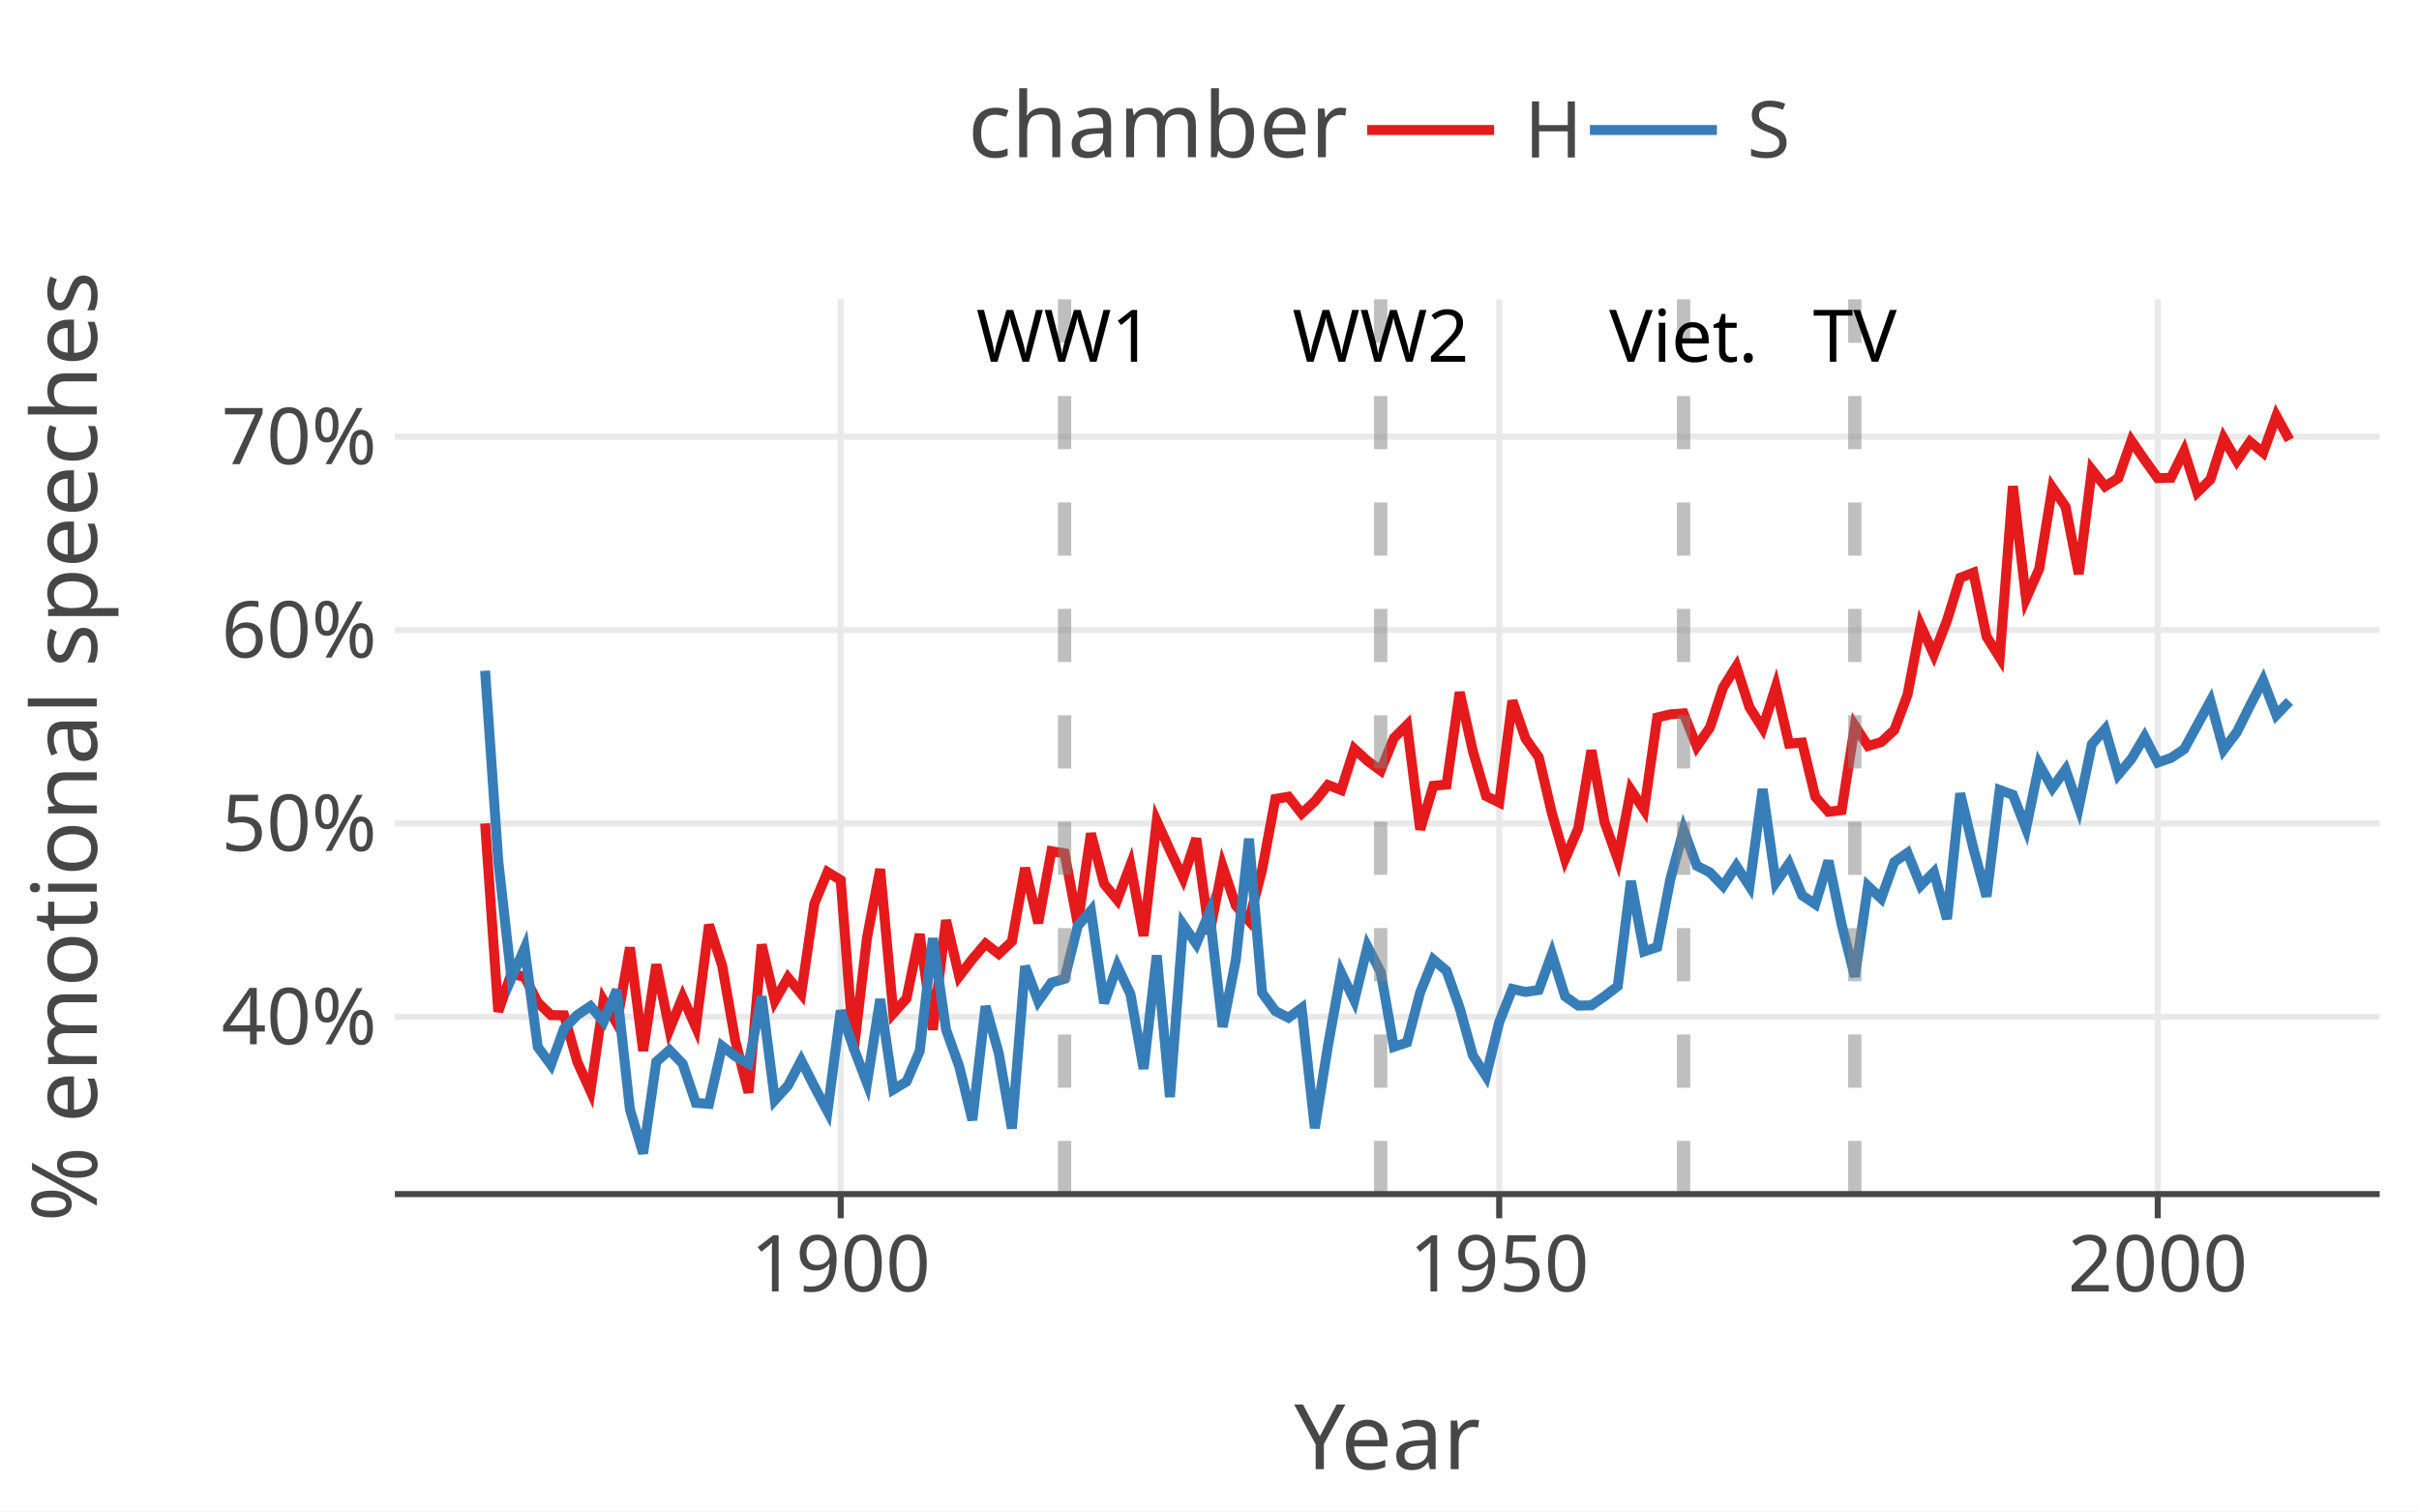
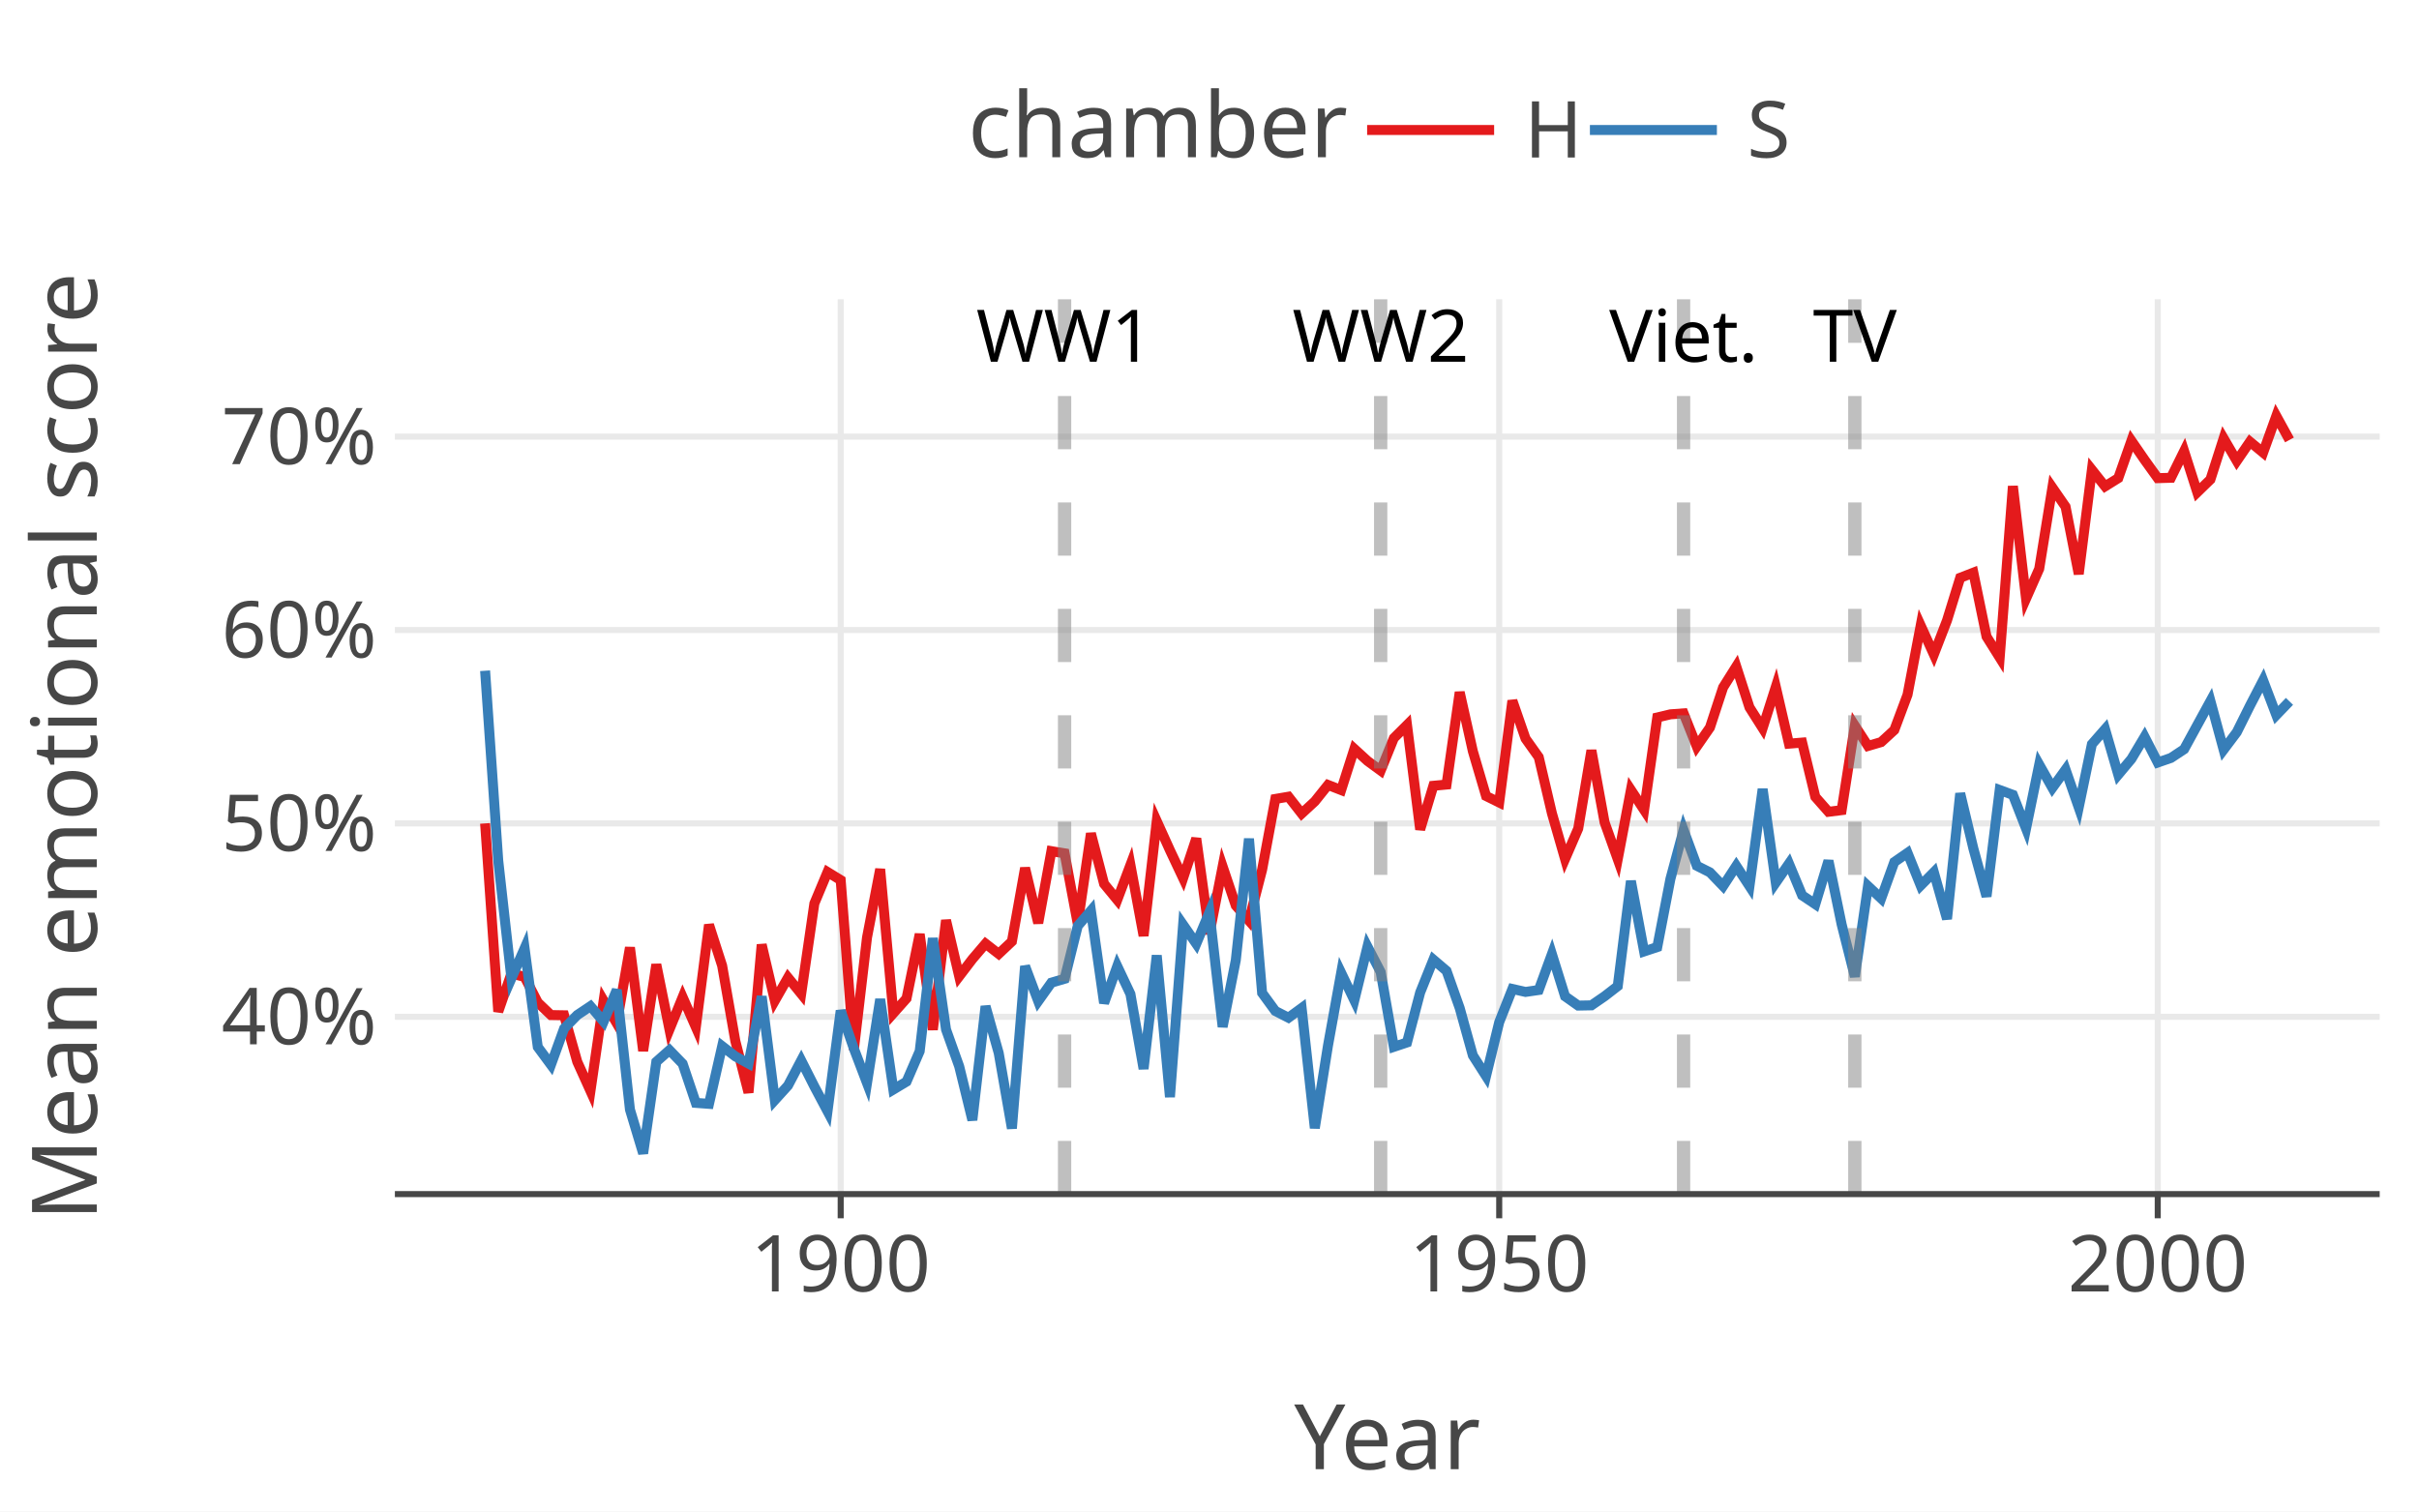
<svg xmlns="http://www.w3.org/2000/svg" display="block" class="plt-container" width="400.0" height="250.0">
  <style type="text/css">
  .plt-container {
   font-family: Lucida Grande, sans-serif;
   user-select: none;
   -webkit-user-select: none;
   -moz-user-select: none;
   -ms-user-select: none;
}
text {
   text-rendering: optimizeLegibility;
}
- #pMnGw2o .plot-title {
+ #pwoykWa .plot-title {
   fill: #474747;
   font-family: Lucida Grande, sans-serif;
   font-size: 16.0px;
   font-weight: normal;
   font-style: normal;   
}
- #pMnGw2o .plot-subtitle {
+ #pwoykWa .plot-subtitle {
   fill: #474747;
   font-family: Lucida Grande, sans-serif;
   font-size: 15.0px;
   font-weight: normal;
   font-style: normal;   
}
- #pMnGw2o .plot-caption {
-    fill: #474747;
-    font-family: Lucida Grande, sans-serif;
-    font-size: 13.0px;
-    font-weight: normal;
-    font-style: normal;   
- }
- #pMnGw2o .legend-title {
+ #pwoykWa .plot-caption {
+    fill: #474747;
+    font-family: Lucida Grande, sans-serif;
+    font-size: 13.0px;
+    font-weight: normal;
+    font-style: normal;   
+ }
+ #pwoykWa .legend-title {
   fill: #474747;
   font-family: Lucida Grande, sans-serif;
   font-size: 15.0px;
   font-weight: normal;
   font-style: normal;   
}
- #pMnGw2o .legend-item {
-    fill: #474747;
-    font-family: Lucida Grande, sans-serif;
-    font-size: 13.0px;
-    font-weight: normal;
-    font-style: normal;   
- }
- #pMnGw2o .axis-title-x {
+ #pwoykWa .legend-item {
+    fill: #474747;
+    font-family: Lucida Grande, sans-serif;
+    font-size: 13.0px;
+    font-weight: normal;
+    font-style: normal;   
+ }
+ #pwoykWa .axis-title-x {
   fill: #474747;
   font-family: Lucida Grande, sans-serif;
   font-size: 15.0px;
   font-weight: normal;
   font-style: normal;   
}
- #pMnGw2o .axis-text-x {
-    fill: #474747;
-    font-family: Lucida Grande, sans-serif;
-    font-size: 13.0px;
-    font-weight: normal;
-    font-style: normal;   
- }
- #dzHT0RL .axis-tooltip-text-x {
+ #pwoykWa .axis-text-x {
+    fill: #474747;
+    font-family: Lucida Grande, sans-serif;
+    font-size: 13.0px;
+    font-weight: normal;
+    font-style: normal;   
+ }
+ #dvyMFjl .axis-tooltip-text-x {
   fill: #ffffff;
   font-family: Lucida Grande, sans-serif;
   font-size: 13.0px;
   font-weight: normal;
   font-style: normal;   
}
- #pMnGw2o .axis-title-y {
+ #pwoykWa .axis-title-y {
   fill: #474747;
   font-family: Lucida Grande, sans-serif;
   font-size: 15.0px;
   font-weight: normal;
   font-style: normal;   
}
- #pMnGw2o .axis-text-y {
-    fill: #474747;
-    font-family: Lucida Grande, sans-serif;
-    font-size: 13.0px;
-    font-weight: normal;
-    font-style: normal;   
- }
- #dzHT0RL .axis-tooltip-text-y {
+ #pwoykWa .axis-text-y {
+    fill: #474747;
+    font-family: Lucida Grande, sans-serif;
+    font-size: 13.0px;
+    font-weight: normal;
+    font-style: normal;   
+ }
+ #dvyMFjl .axis-tooltip-text-y {
   fill: #ffffff;
   font-family: Lucida Grande, sans-serif;
   font-size: 13.0px;
   font-weight: normal;
   font-style: normal;   
}
- #pMnGw2o .facet-strip-text-x {
-    fill: #474747;
-    font-family: Lucida Grande, sans-serif;
-    font-size: 13.0px;
-    font-weight: normal;
-    font-style: normal;   
- }
- #pMnGw2o .facet-strip-text-y {
-    fill: #474747;
-    font-family: Lucida Grande, sans-serif;
-    font-size: 13.0px;
-    font-weight: normal;
-    font-style: normal;   
- }
- #dzHT0RL .tooltip-text {
-    fill: #474747;
-    font-family: Lucida Grande, sans-serif;
-    font-size: 13.0px;
-    font-weight: normal;
-    font-style: normal;   
- }
- #dzHT0RL .tooltip-title {
+ #pwoykWa .facet-strip-text-x {
+    fill: #474747;
+    font-family: Lucida Grande, sans-serif;
+    font-size: 13.0px;
+    font-weight: normal;
+    font-style: normal;   
+ }
+ #pwoykWa .facet-strip-text-y {
+    fill: #474747;
+    font-family: Lucida Grande, sans-serif;
+    font-size: 13.0px;
+    font-weight: normal;
+    font-style: normal;   
+ }
+ #dvyMFjl .tooltip-text {
+    fill: #474747;
+    font-family: Lucida Grande, sans-serif;
+    font-size: 13.0px;
+    font-weight: normal;
+    font-style: normal;   
+ }
+ #dvyMFjl .tooltip-title {
   fill: #474747;
   font-family: Lucida Grande, sans-serif;
   font-size: 13.0px;
   font-weight: bold;
   font-style: normal;   
}
- #dzHT0RL .tooltip-label {
+ #dvyMFjl .tooltip-label {
   fill: #474747;
   font-family: Lucida Grande, sans-serif;
   font-size: 13.0px;
   font-weight: bold;
   font-style: normal;   
}

  </style>
-   <g id="pMnGw2o">
+   <g id="pwoykWa">
    <path fill-rule="evenodd" fill="rgb(255,255,255)" fill-opacity="1.0" d="M0.0 0.0 L0.0 250.0 L400.0 250.0 L400.0 0.0 Z">
    </path>
    <g transform="translate(29.5 49.5 ) ">
      <g>
        <g transform="translate(35.79618 0.0 ) ">
          <g>
            <line x1="73.718" y1="0.0" x2="73.718" y2="148.0" stroke="rgb(233,233,233)" stroke-opacity="1.0" stroke-width="1.0" fill="none">
            </line>
            <line x1="182.61" y1="0.0" x2="182.61" y2="148.0" stroke="rgb(233,233,233)" stroke-opacity="1.0" stroke-width="1.0" fill="none">
            </line>
            <line x1="291.503" y1="0.0" x2="291.503" y2="148.0" stroke="rgb(233,233,233)" stroke-opacity="1.0" stroke-width="1.0" fill="none">
            </line>
          </g>
        </g>
        <g transform="translate(35.79618 0.0 ) ">
          <g>
            <line x1="0.0" y1="118.673" x2="328.204" y2="118.673" stroke="rgb(233,233,233)" stroke-opacity="1.0" stroke-width="1.0" fill="none">
            </line>
            <line x1="0.0" y1="86.688" x2="328.204" y2="86.688" stroke="rgb(233,233,233)" stroke-opacity="1.0" stroke-width="1.0" fill="none">
            </line>
            <line x1="0.0" y1="54.704" x2="328.204" y2="54.704" stroke="rgb(233,233,233)" stroke-opacity="1.0" stroke-width="1.0" fill="none">
            </line>
            <line x1="0.0" y1="22.72" x2="328.204" y2="22.72" stroke="rgb(233,233,233)" stroke-opacity="1.0" stroke-width="1.0" fill="none">
            </line>
          </g>
        </g>
      </g>
-       <g clip-path="url(#c7Oxnur)" clip-bounds-jfx="[rect (35.796, 0.0), (328.204, 148.0)]">
+       <g clip-path="url(#ckz98nq)" clip-bounds-jfx="[rect (35.796, 0.0), (328.204, 148.0)]">
        <g transform="translate(35.79618 0.0 ) ">
          <g>
            <g>
              <g>
                <path d="M14.918 86.688 L14.918 86.688 L17.095 117.822 L19.271 111.521 L21.448 112.073 L23.63 116.304 L25.806 118.389 L27.983 118.426 L30.159 126.109 L32.342 130.944 L34.518 116.013 L36.695 119.762 L38.871 107.213 L41.053 124.317 L43.23 110.021 L45.406 120.77 L47.583 115.42 L49.765 120.389 L51.941 103.452 L54.118 110.23 L56.294 122.667 L58.477 131.214 L60.653 106.731 L62.83 116.008 L65.006 112.189 L67.188 114.874 L69.365 99.935 L71.541 94.729 L73.718 96.068 L75.894 124.139 L78.07 105.57 L80.247 94.248 L82.423 118.091 L84.606 115.636 L86.782 104.998 L88.959 120.811 L91.135 102.7 L93.317 111.983 L95.494 109.131 L97.67 106.579 L99.847 108.268 L102.029 106.211 L104.205 94.062 L106.382 103.175 L108.558 91.281 L110.741 91.637 L112.917 103.284 L115.094 88.343 L117.27 96.684 L119.452 99.34 L121.629 93.563 L123.805 105.284 L125.982 86.304 L128.164 91.131 L130.34 95.741 L132.517 89.182 L134.693 104.981 L136.876 93.819 L139.052 100.275 L141.229 102.772 L143.405 94.352 L145.587 82.645 L147.764 82.273 L149.94 85.063 L152.117 83.054 L154.299 80.328 L156.475 81.174 L158.652 74.36 L160.828 76.353 L163.011 77.954 L165.187 72.583 L167.364 70.413 L169.54 87.696 L171.722 80.466 L173.899 80.262 L176.075 64.986 L178.252 74.754 L180.434 82.155 L182.61 83.228 L184.787 66.389 L186.963 72.66 L189.146 75.729 L191.322 85.005 L193.499 92.575 L195.675 87.541 L197.857 74.605 L200.034 86.513 L202.21 92.612 L204.387 81.147 L206.569 84.462 L208.745 69.165 L210.922 68.647 L213.098 68.486 L215.281 73.967 L217.457 70.825 L219.634 64.191 L221.81 60.73 L223.992 67.498 L226.169 70.932 L228.345 64.11 L230.522 73.502 L232.704 73.32 L234.88 82.298 L237.057 84.769 L239.233 84.495 L241.416 70.522 L243.592 73.882 L245.769 73.239 L247.945 71.24 L250.127 65.405 L252.304 53.957 L254.48 58.75 L256.657 53.116 L258.839 46.062 L261.015 45.217 L263.192 55.786 L265.368 59.259 L267.551 30.909 L269.727 49.506 L271.904 44.574 L274.08 31.149 L276.262 34.312 L278.439 45.449 L280.615 28.2 L282.792 30.944 L284.974 29.584 L287.15 23.398 L289.327 26.558 L291.503 29.585 L293.686 29.523 L295.862 25.108 L298.039 31.921 L300.215 29.803 L302.397 23 L304.574 26.738 L306.75 23.561 L308.927 25.36 L311.109 19.301 L313.285 23.264 " fill="none" stroke-width="1.65" stroke="rgb(228,26,28)" stroke-opacity="1.0">
                </path>
              </g>
              <g>
                <path d="M14.918 61.438 L14.918 61.438 L17.095 92.876 L19.271 112.317 L21.448 107.344 L23.63 123.665 L25.806 126.611 L27.983 120.611 L30.159 118.383 L32.342 116.924 L34.518 119.463 L36.695 114.225 L38.871 134.015 L41.053 141.273 L43.23 126.119 L45.406 124.187 L47.583 126.44 L49.765 132.912 L51.941 133.074 L54.118 123.531 L56.294 125.218 L58.477 126.411 L60.653 115.302 L62.83 132.445 L65.006 130.045 L67.188 125.899 L69.365 130.207 L71.541 134.299 L73.718 117.658 L75.894 123.919 L78.07 129.633 L80.247 115.765 L82.423 130.707 L84.606 129.395 L86.782 124.362 L88.959 105.679 L91.135 120.77 L93.317 126.88 L95.494 135.765 L97.67 116.93 L99.847 124.662 L102.029 137.143 L104.205 110.301 L106.382 116.088 L108.558 113.03 L110.741 112.39 L112.917 103.648 L115.094 101.118 L117.27 116.411 L119.452 110.302 L121.629 114.91 L123.805 127.284 L125.982 108.517 L128.164 131.949 L130.34 103.452 L132.517 106.596 L134.693 101.377 L136.876 120.339 L139.052 109.312 L141.229 89.217 L143.405 114.728 L145.587 117.714 L147.764 118.828 L149.94 117.235 L152.117 137.088 L154.299 123.423 L156.475 111.404 L158.652 115.948 L160.828 107.067 L163.011 111.277 L165.187 123.646 L167.364 122.918 L169.54 114.652 L171.722 109.224 L173.899 111.078 L176.075 117.229 L178.252 125.062 L180.434 128.478 L182.61 119.567 L184.787 114.07 L186.963 114.562 L189.146 114.243 L191.322 108.3 L193.499 115.284 L195.675 116.822 L197.857 116.78 L200.034 115.284 L202.21 113.6 L204.387 96.214 L206.569 107.864 L208.745 107.14 L210.922 95.863 L213.098 87.783 L215.281 93.695 L217.457 94.792 L219.634 97.054 L221.81 93.718 L223.992 97.062 L226.169 81.001 L228.345 96.483 L230.522 93.343 L232.704 98.59 L234.88 100.048 L237.057 92.869 L239.233 103.393 L241.416 112.029 L243.592 97.056 L245.769 99.102 L247.945 93.076 L250.127 91.566 L252.304 96.961 L254.48 94.763 L256.657 102.498 L258.839 81.722 L261.015 90.839 L263.192 98.774 L265.368 81.165 L267.551 81.967 L269.727 87.544 L271.904 76.957 L274.08 80.812 L276.262 77.788 L278.439 84.045 L280.615 73.584 L282.792 71.102 L284.974 78.625 L287.15 76.027 L289.327 72.37 L291.503 76.617 L293.686 75.86 L295.862 74.422 L298.039 70.434 L300.215 66.456 L302.397 74.495 L304.574 71.601 L306.75 67.227 L308.927 63.031 L311.109 68.766 L313.285 66.504 " fill="none" stroke-width="1.65" stroke="rgb(55,126,184)" stroke-opacity="1.0">
                </path>
              </g>
            </g>
            <g>
              <line x1="110.741" y1="148.0" x2="110.741" y2="0.0" stroke="rgb(128,128,128)" stroke-opacity="0.5" fill="none" stroke-width="2.2" stroke-dasharray="8.8,8.8">
              </line>
            </g>
            <g>
              <g transform="rotate(0.0 110.7407 6.727273 ) ">
                <g transform="translate(110.7407 10.32727 ) ">
                  <text style="fill:#000000;font-size:12.0px;font-family:sans-serif;" fill-opacity="1.0" y="0.0" text-anchor="middle">
                    <tspan>WW1</tspan>
                  </text>
                </g>
              </g>
            </g>
            <g>
              <line x1="163.011" y1="148.0" x2="163.011" y2="0.0" stroke="rgb(128,128,128)" stroke-opacity="0.5" fill="none" stroke-width="2.2" stroke-dasharray="8.8,8.8">
              </line>
            </g>
            <g>
              <g transform="rotate(0.0 163.0107 6.727273 ) ">
                <g transform="translate(163.0107 10.32727 ) ">
                  <text style="fill:#000000;font-size:12.0px;font-family:sans-serif;" fill-opacity="1.0" y="0.0" text-anchor="middle">
                    <tspan>WW2</tspan>
                  </text>
                </g>
              </g>
            </g>
            <g>
              <line x1="213.098" y1="148.0" x2="213.098" y2="0.0" stroke="rgb(128,128,128)" stroke-opacity="0.5" fill="none" stroke-width="2.2" stroke-dasharray="8.8,8.8">
              </line>
            </g>
            <g>
              <g transform="rotate(0.0 213.0983 6.727273 ) ">
                <g transform="translate(213.0983 10.32727 ) ">
                  <text style="fill:#000000;font-size:12.0px;font-family:sans-serif;" fill-opacity="1.0" y="0.0" text-anchor="middle">
                    <tspan>Viet.</tspan>
                  </text>
                </g>
              </g>
            </g>
            <g>
              <line x1="241.416" y1="148.0" x2="241.416" y2="0.0" stroke="rgb(128,128,128)" stroke-opacity="0.5" fill="none" stroke-width="2.2" stroke-dasharray="8.8,8.8">
              </line>
            </g>
            <g>
              <g transform="rotate(0.0 241.4157 6.727273 ) ">
                <g transform="translate(241.4157 10.32727 ) ">
                  <text style="fill:#000000;font-size:12.0px;font-family:sans-serif;" fill-opacity="1.0" y="0.0" text-anchor="middle">
                    <tspan>TV</tspan>
                  </text>
                </g>
              </g>
            </g>
          </g>
        </g>
        <defs>
-           <clipPath id="cPW8fnr">
-             <rect x="35.796" y="0.0" width="328.204" height="148.0">
-             </rect>
-           </clipPath>
-         </defs>
-         <defs>
-           <clipPath id="cF6LJ1U">
-             <rect x="35.796" y="0.0" width="328.204" height="148.0">
-             </rect>
-           </clipPath>
-         </defs>
-         <defs>
-           <clipPath id="cjgId2l">
-             <rect x="35.796" y="0.0" width="328.204" height="148.0">
-             </rect>
-           </clipPath>
-         </defs>
-         <defs>
-           <clipPath id="cMDfAvy">
-             <rect x="35.796" y="0.0" width="328.204" height="148.0">
-             </rect>
-           </clipPath>
-         </defs>
-         <defs>
-           <clipPath id="cysI7Yq">
-             <rect x="35.796" y="0.0" width="328.204" height="148.0">
-             </rect>
-           </clipPath>
-         </defs>
-         <defs>
-           <clipPath id="cMVfioC">
-             <rect x="35.796" y="0.0" width="328.204" height="148.0">
-             </rect>
-           </clipPath>
-         </defs>
-         <defs>
-           <clipPath id="cikIRbc">
-             <rect x="35.796" y="0.0" width="328.204" height="148.0">
-             </rect>
-           </clipPath>
-         </defs>
-         <defs>
-           <clipPath id="cjkJf2P">
-             <rect x="35.796" y="0.0" width="328.204" height="148.0">
-             </rect>
-           </clipPath>
-         </defs>
-         <defs>
-           <clipPath id="c7Oxnur">
+           <clipPath id="cJK2JFN">
+             <rect x="35.796" y="0.0" width="328.204" height="148.0">
+             </rect>
+           </clipPath>
+         </defs>
+         <defs>
+           <clipPath id="clsRcz4">
+             <rect x="35.796" y="0.0" width="328.204" height="148.0">
+             </rect>
+           </clipPath>
+         </defs>
+         <defs>
+           <clipPath id="cfIycCW">
+             <rect x="35.796" y="0.0" width="328.204" height="148.0">
+             </rect>
+           </clipPath>
+         </defs>
+         <defs>
+           <clipPath id="cQymVAd">
+             <rect x="35.796" y="0.0" width="328.204" height="148.0">
+             </rect>
+           </clipPath>
+         </defs>
+         <defs>
+           <clipPath id="cNmEjNX">
+             <rect x="35.796" y="0.0" width="328.204" height="148.0">
+             </rect>
+           </clipPath>
+         </defs>
+         <defs>
+           <clipPath id="c50ZTCH">
+             <rect x="35.796" y="0.0" width="328.204" height="148.0">
+             </rect>
+           </clipPath>
+         </defs>
+         <defs>
+           <clipPath id="cXkUusq">
+             <rect x="35.796" y="0.0" width="328.204" height="148.0">
+             </rect>
+           </clipPath>
+         </defs>
+         <defs>
+           <clipPath id="cpoK6gr">
+             <rect x="35.796" y="0.0" width="328.204" height="148.0">
+             </rect>
+           </clipPath>
+         </defs>
+         <defs>
+           <clipPath id="ckz98nq">
            <rect x="35.796" y="0.0" width="328.204" height="148.0">
            </rect>
          </clipPath>
        </defs>
      </g>
      <g>
        <g transform="translate(35.79618 148.0 ) ">
          <g transform="translate(73.71763 0.0 ) ">
            <line stroke-width="1.0" stroke="rgb(71,71,71)" stroke-opacity="1.0" x2="0.0" y2="4.0">
            </line>
            <g transform="translate(0.0 7.0 ) ">
              <text class="axis-text-x" text-anchor="middle" dy="0.7em">
                <tspan>1900</tspan>
              </text>
            </g>
          </g>
          <g transform="translate(182.6105 0.0 ) ">
            <line stroke-width="1.0" stroke="rgb(71,71,71)" stroke-opacity="1.0" x2="0.0" y2="4.0">
            </line>
            <g transform="translate(0.0 7.0 ) ">
              <text class="axis-text-x" text-anchor="middle" dy="0.7em">
                <tspan>1950</tspan>
              </text>
            </g>
          </g>
          <g transform="translate(291.5033 0.0 ) ">
            <line stroke-width="1.0" stroke="rgb(71,71,71)" stroke-opacity="1.0" x2="0.0" y2="4.0">
            </line>
            <g transform="translate(0.0 7.0 ) ">
              <text class="axis-text-x" text-anchor="middle" dy="0.7em">
                <tspan>2000</tspan>
              </text>
            </g>
          </g>
          <line x1="0.0" y1="0.0" x2="328.204" y2="0.0" stroke-width="1.0" stroke="rgb(71,71,71)" stroke-opacity="1.0">
          </line>
        </g>
        <g transform="translate(35.79618 0.0 ) ">
          <g transform="translate(0.0 118.6729 ) ">
            <g transform="translate(-3.0 0.0 ) ">
              <text class="axis-text-y" text-anchor="end" dy="0.35em">
                <tspan>40%</tspan>
              </text>
            </g>
          </g>
          <g transform="translate(0.0 86.68845 ) ">
            <g transform="translate(-3.0 0.0 ) ">
              <text class="axis-text-y" text-anchor="end" dy="0.35em">
                <tspan>50%</tspan>
              </text>
            </g>
          </g>
          <g transform="translate(0.0 54.70398 ) ">
            <g transform="translate(-3.0 0.0 ) ">
              <text class="axis-text-y" text-anchor="end" dy="0.35em">
                <tspan>60%</tspan>
              </text>
            </g>
          </g>
          <g transform="translate(0.0 22.71951 ) ">
            <g transform="translate(-3.0 0.0 ) ">
              <text class="axis-text-y" text-anchor="end" dy="0.35em">
                <tspan>70%</tspan>
              </text>
            </g>
          </g>
        </g>
      </g>
    </g>
    <g transform="translate(16.0 123.5 ) rotate(-90.0 ) ">
      <text class="axis-title-y" y="0.0" text-anchor="middle">
-         <tspan>% emotional speeches</tspan>
+         <tspan>Mean emotional score</tspan>
      </text>
    </g>
    <g transform="translate(229.3981 243.0 ) ">
      <text class="axis-title-x" y="0.0" text-anchor="middle">
        <tspan>Year</tspan>
      </text>
    </g>
    <g transform="translate(150.0552 0.0 ) ">
      <rect x="5.0" y="5.0" height="33.0" width="148.686" stroke="rgb(71,71,71)" stroke-opacity="1.0" stroke-width="0.0" fill="rgb(255,255,255)" fill-opacity="1.0">
      </rect>
      <g transform="translate(10.0 10.0 ) ">
        <g transform="translate(0.0 16.0 ) ">
          <text class="legend-title" y="0.0">
            <tspan>chamber</tspan>
          </text>
        </g>
        <g transform="translate(65.01 0.0 ) ">
          <g transform="">
            <g>
              <rect x="0.0" y="0.0" height="23.0" width="23.0" stroke-width="0.0" fill="rgb(255,255,255)" fill-opacity="1.0">
              </rect>
              <g transform="translate(1.0 1.0 ) ">
                <g>
                  <line x1="0.0" y1="10.5" x2="21.0" y2="10.5" stroke="rgb(228,26,28)" stroke-opacity="1.0" fill="rgb(255,255,255)" fill-opacity="1.0" stroke-width="1.65">
                  </line>
                </g>
              </g>
              <rect x="0.0" y="0.0" height="23.0" width="23.0" stroke="rgb(255,255,255)" stroke-opacity="1.0" stroke-width="1.0" fill-opacity="0.0">
              </rect>
            </g>
            <g transform="translate(26.9903 16.05 ) ">
              <text class="legend-item" y="0.0">
                <tspan>H</tspan>
              </text>
            </g>
          </g>
          <g transform="translate(36.83786 0.0 ) ">
            <g>
              <rect x="0.0" y="0.0" height="23.0" width="23.0" stroke-width="0.0" fill="rgb(255,255,255)" fill-opacity="1.0">
              </rect>
              <g transform="translate(1.0 1.0 ) ">
                <g>
                  <line x1="0.0" y1="10.5" x2="21.0" y2="10.5" stroke="rgb(55,126,184)" stroke-opacity="1.0" fill="rgb(255,255,255)" fill-opacity="1.0" stroke-width="1.65">
                  </line>
                </g>
              </g>
              <rect x="0.0" y="0.0" height="23.0" width="23.0" stroke="rgb(255,255,255)" stroke-opacity="1.0" stroke-width="1.0" fill-opacity="0.0">
              </rect>
            </g>
            <g transform="translate(26.9903 16.05 ) ">
              <text class="legend-item" y="0.0">
                <tspan>S</tspan>
              </text>
            </g>
          </g>
        </g>
      </g>
    </g>
    <path fill="rgb(0,0,0)" fill-opacity="0.0" stroke="rgb(71,71,71)" stroke-opacity="1.0" stroke-width="0.0" d="M0.0 0.0 L0.0 250.0 L400.0 250.0 L400.0 0.0 Z">
    </path>
  </g>
-   <g id="dzHT0RL">
+   <g id="dvyMFjl">
  </g>
</svg>
